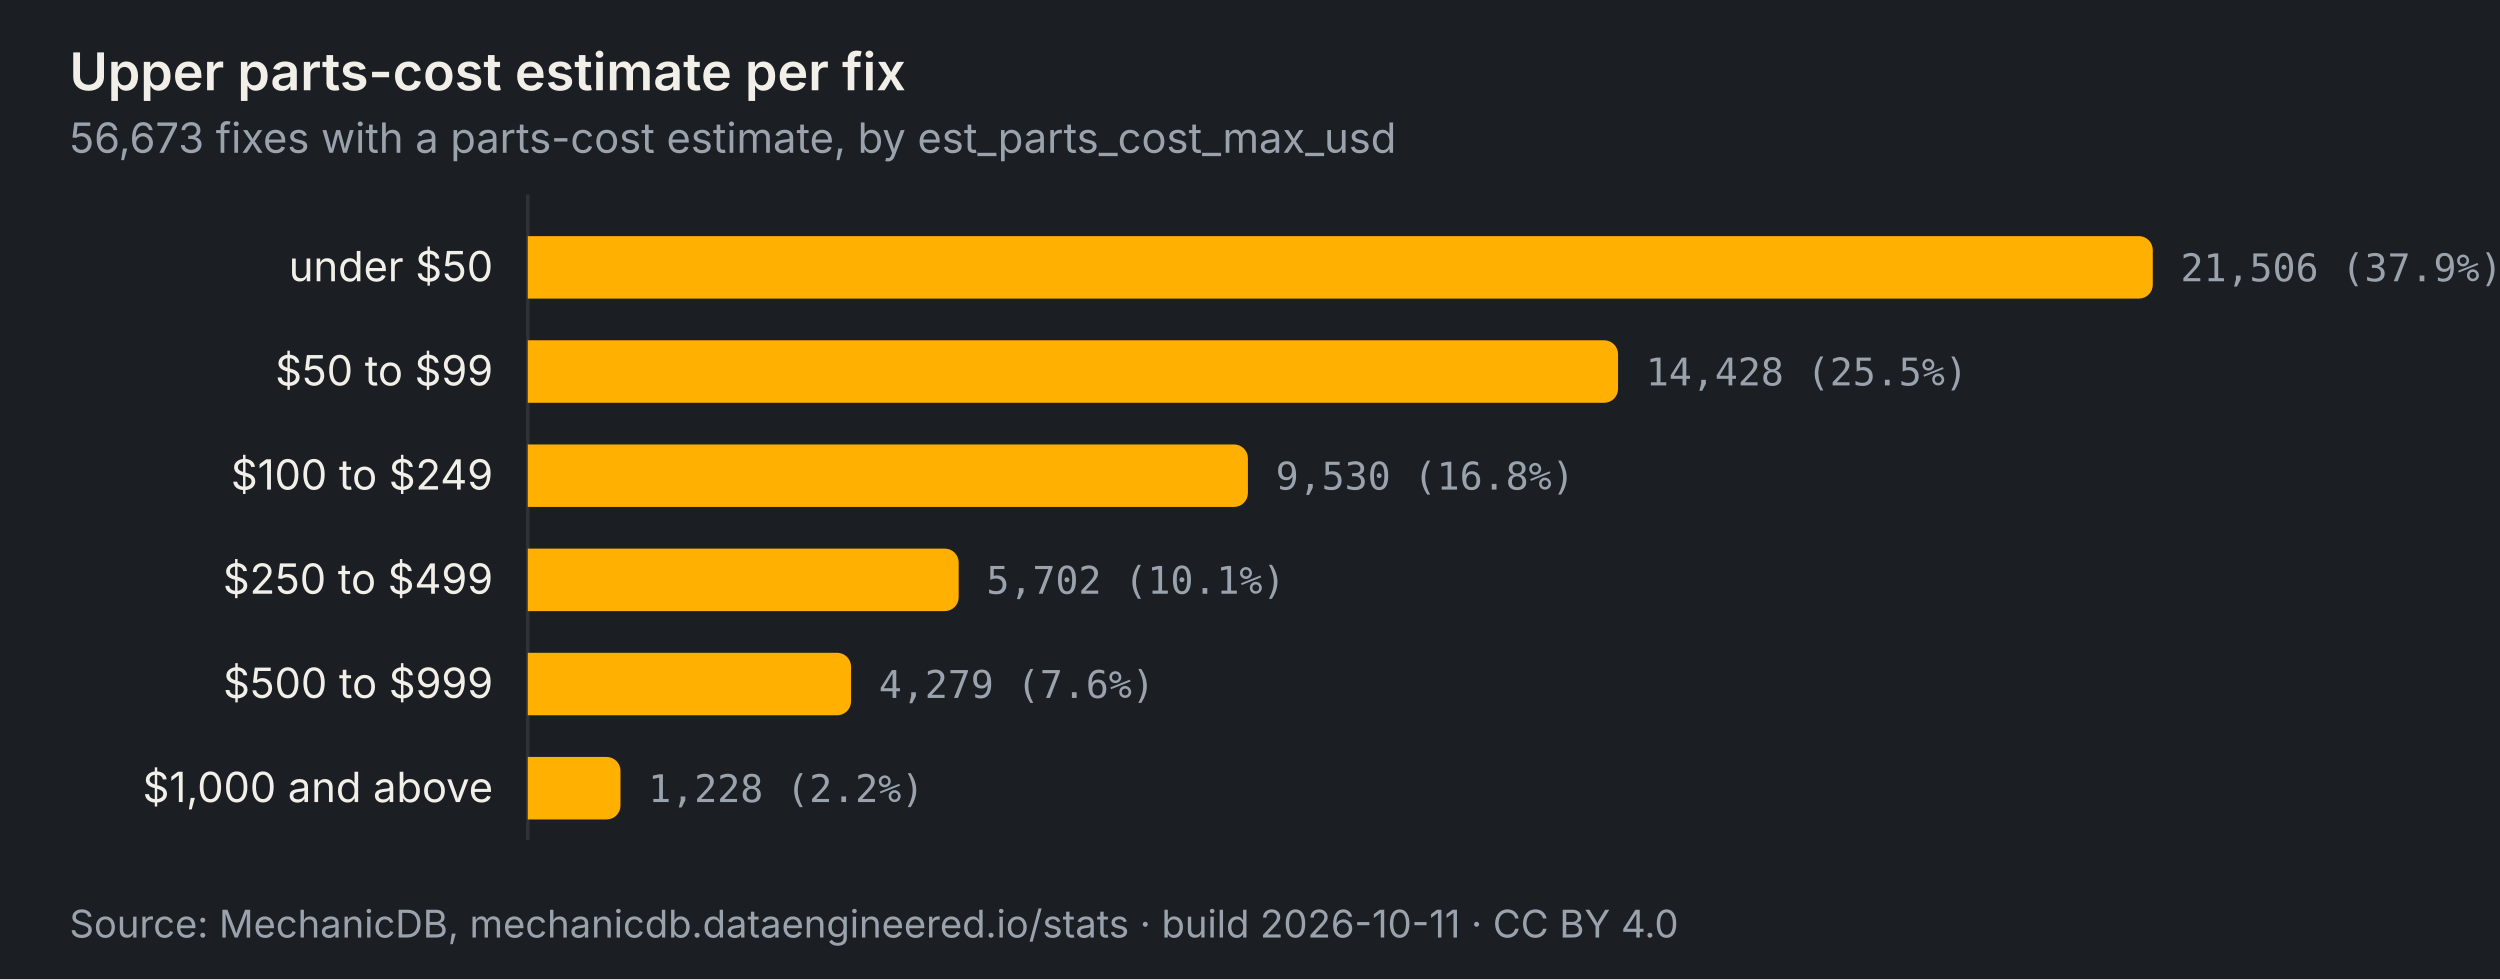
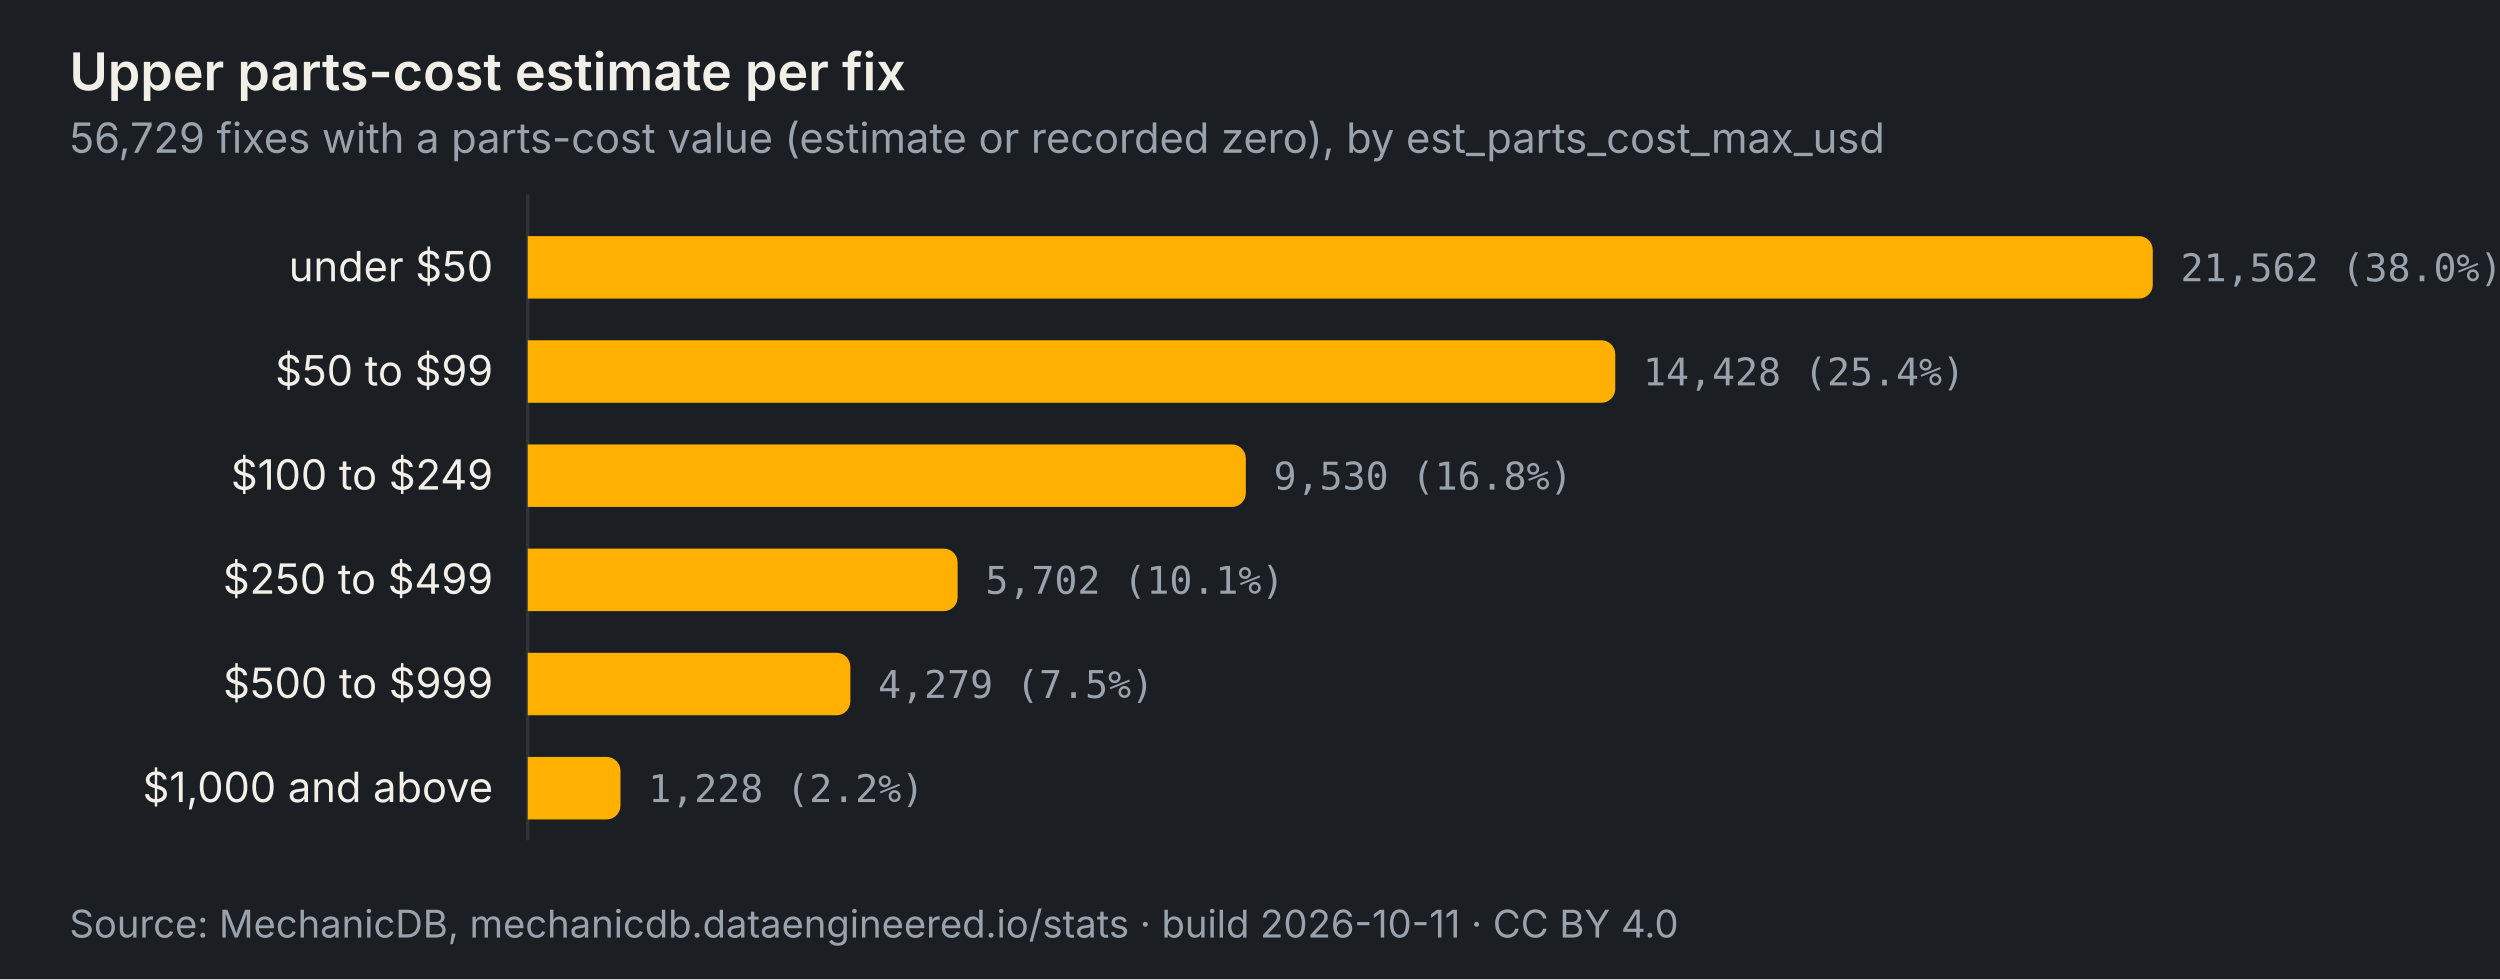
<svg xmlns="http://www.w3.org/2000/svg" viewBox="0 0 720 282" width="720" height="282" role="img" aria-labelledby="t-parts-cost-ranges d-parts-cost-ranges" font-family="'Archivo', system-ui, -apple-system, 'Segoe UI', sans-serif" font-size="12">
  <rect width="720" height="282" fill="#1b1e22" />
  <text x="20" y="26" font-size="15" font-weight="600" fill="#f1efe8">Upper parts-cost estimate per fix</text>
-   <text x="20" y="44" font-size="12" fill="#9aa3ad">56,673 fixes with a parts-cost estimate, by est_parts_cost_max_usd</text>
+   <text x="20" y="44" font-size="12" fill="#9aa3ad">56,729 fixes with a parts-cost value (estimate or recorded zero), by est_parts_cost_max_usd</text>
  <line x1="152" y1="56" x2="152" y2="242" stroke="#2e333a" stroke-width="1" />
  <g>
    <rect x="0" y="62" width="720" height="30" fill="transparent" />
    <path d="M152 68.0 h464.0 a4 4 0 0 1 4 4 v10 a4 4 0 0 1 -4 4 h-464.0 z" fill="#ffb000" />
    <text x="142" y="81.0" text-anchor="end" fill="#f1efe8">under $50</text>
-     <text x="628.0" y="81.0" fill="#9aa3ad" font-family="'IBM Plex Mono', ui-monospace, Menlo, Consolas, monospace" font-size="11">21,506 (37.9%)</text>
+     <text x="628.0" y="81.0" fill="#9aa3ad" font-family="'IBM Plex Mono', ui-monospace, Menlo, Consolas, monospace" font-size="11">21,562 (38.0%)</text>
  </g>
  <g>
    <rect x="0" y="92" width="720" height="30" fill="transparent" />
-     <path d="M152 98.0 h310.0 a4 4 0 0 1 4 4 v10 a4 4 0 0 1 -4 4 h-310.0 z" fill="#ffb000" />
+     <path d="M152 98.0 h309.2 a4 4 0 0 1 4 4 v10 a4 4 0 0 1 -4 4 h-309.2 z" fill="#ffb000" />
    <text x="142" y="111.0" text-anchor="end" fill="#f1efe8">$50 to $99</text>
-     <text x="474.0" y="111.0" fill="#9aa3ad" font-family="'IBM Plex Mono', ui-monospace, Menlo, Consolas, monospace" font-size="11">14,428 (25.5%)</text>
+     <text x="473.2" y="111.0" fill="#9aa3ad" font-family="'IBM Plex Mono', ui-monospace, Menlo, Consolas, monospace" font-size="11">14,428 (25.4%)</text>
  </g>
  <g>
    <rect x="0" y="122" width="720" height="30" fill="transparent" />
-     <path d="M152 128.0 h203.4 a4 4 0 0 1 4 4 v10 a4 4 0 0 1 -4 4 h-203.4 z" fill="#ffb000" />
+     <path d="M152 128.0 h202.8 a4 4 0 0 1 4 4 v10 a4 4 0 0 1 -4 4 h-202.8 z" fill="#ffb000" />
    <text x="142" y="141.0" text-anchor="end" fill="#f1efe8">$100 to $249</text>
-     <text x="367.4" y="141.0" fill="#9aa3ad" font-family="'IBM Plex Mono', ui-monospace, Menlo, Consolas, monospace" font-size="11">9,530 (16.8%)</text>
+     <text x="366.8" y="141.0" fill="#9aa3ad" font-family="'IBM Plex Mono', ui-monospace, Menlo, Consolas, monospace" font-size="11">9,530 (16.8%)</text>
  </g>
  <g>
    <rect x="0" y="152" width="720" height="30" fill="transparent" />
-     <path d="M152 158.0 h120.1 a4 4 0 0 1 4 4 v10 a4 4 0 0 1 -4 4 h-120.1 z" fill="#ffb000" />
+     <path d="M152 158.0 h119.8 a4 4 0 0 1 4 4 v10 a4 4 0 0 1 -4 4 h-119.8 z" fill="#ffb000" />
    <text x="142" y="171.0" text-anchor="end" fill="#f1efe8">$250 to $499</text>
-     <text x="284.1" y="171.0" fill="#9aa3ad" font-family="'IBM Plex Mono', ui-monospace, Menlo, Consolas, monospace" font-size="11">5,702 (10.1%)</text>
+     <text x="283.8" y="171.0" fill="#9aa3ad" font-family="'IBM Plex Mono', ui-monospace, Menlo, Consolas, monospace" font-size="11">5,702 (10.1%)</text>
  </g>
  <g>
    <rect x="0" y="182" width="720" height="30" fill="transparent" />
-     <path d="M152 188.0 h89.1 a4 4 0 0 1 4 4 v10 a4 4 0 0 1 -4 4 h-89.1 z" fill="#ffb000" />
+     <path d="M152 188.0 h88.9 a4 4 0 0 1 4 4 v10 a4 4 0 0 1 -4 4 h-88.9 z" fill="#ffb000" />
    <text x="142" y="201.0" text-anchor="end" fill="#f1efe8">$500 to $999</text>
-     <text x="253.1" y="201.0" fill="#9aa3ad" font-family="'IBM Plex Mono', ui-monospace, Menlo, Consolas, monospace" font-size="11">4,279 (7.6%)</text>
+     <text x="252.9" y="201.0" fill="#9aa3ad" font-family="'IBM Plex Mono', ui-monospace, Menlo, Consolas, monospace" font-size="11">4,279 (7.5%)</text>
  </g>
  <g>
    <rect x="0" y="212" width="720" height="30" fill="transparent" />
    <path d="M152 218.0 h22.7 a4 4 0 0 1 4 4 v10 a4 4 0 0 1 -4 4 h-22.7 z" fill="#ffb000" />
    <text x="142" y="231.0" text-anchor="end" fill="#f1efe8">$1,000 and above</text>
    <text x="186.7" y="231.0" fill="#9aa3ad" font-family="'IBM Plex Mono', ui-monospace, Menlo, Consolas, monospace" font-size="11">1,228 (2.2%)</text>
  </g>
  <text x="20" y="270" font-size="11" fill="#9aa3ad">Source: MechanicDB, mechanicdb.dataengineered.io/stats · build 2026-10-11 · CC BY 4.0</text>
</svg>
